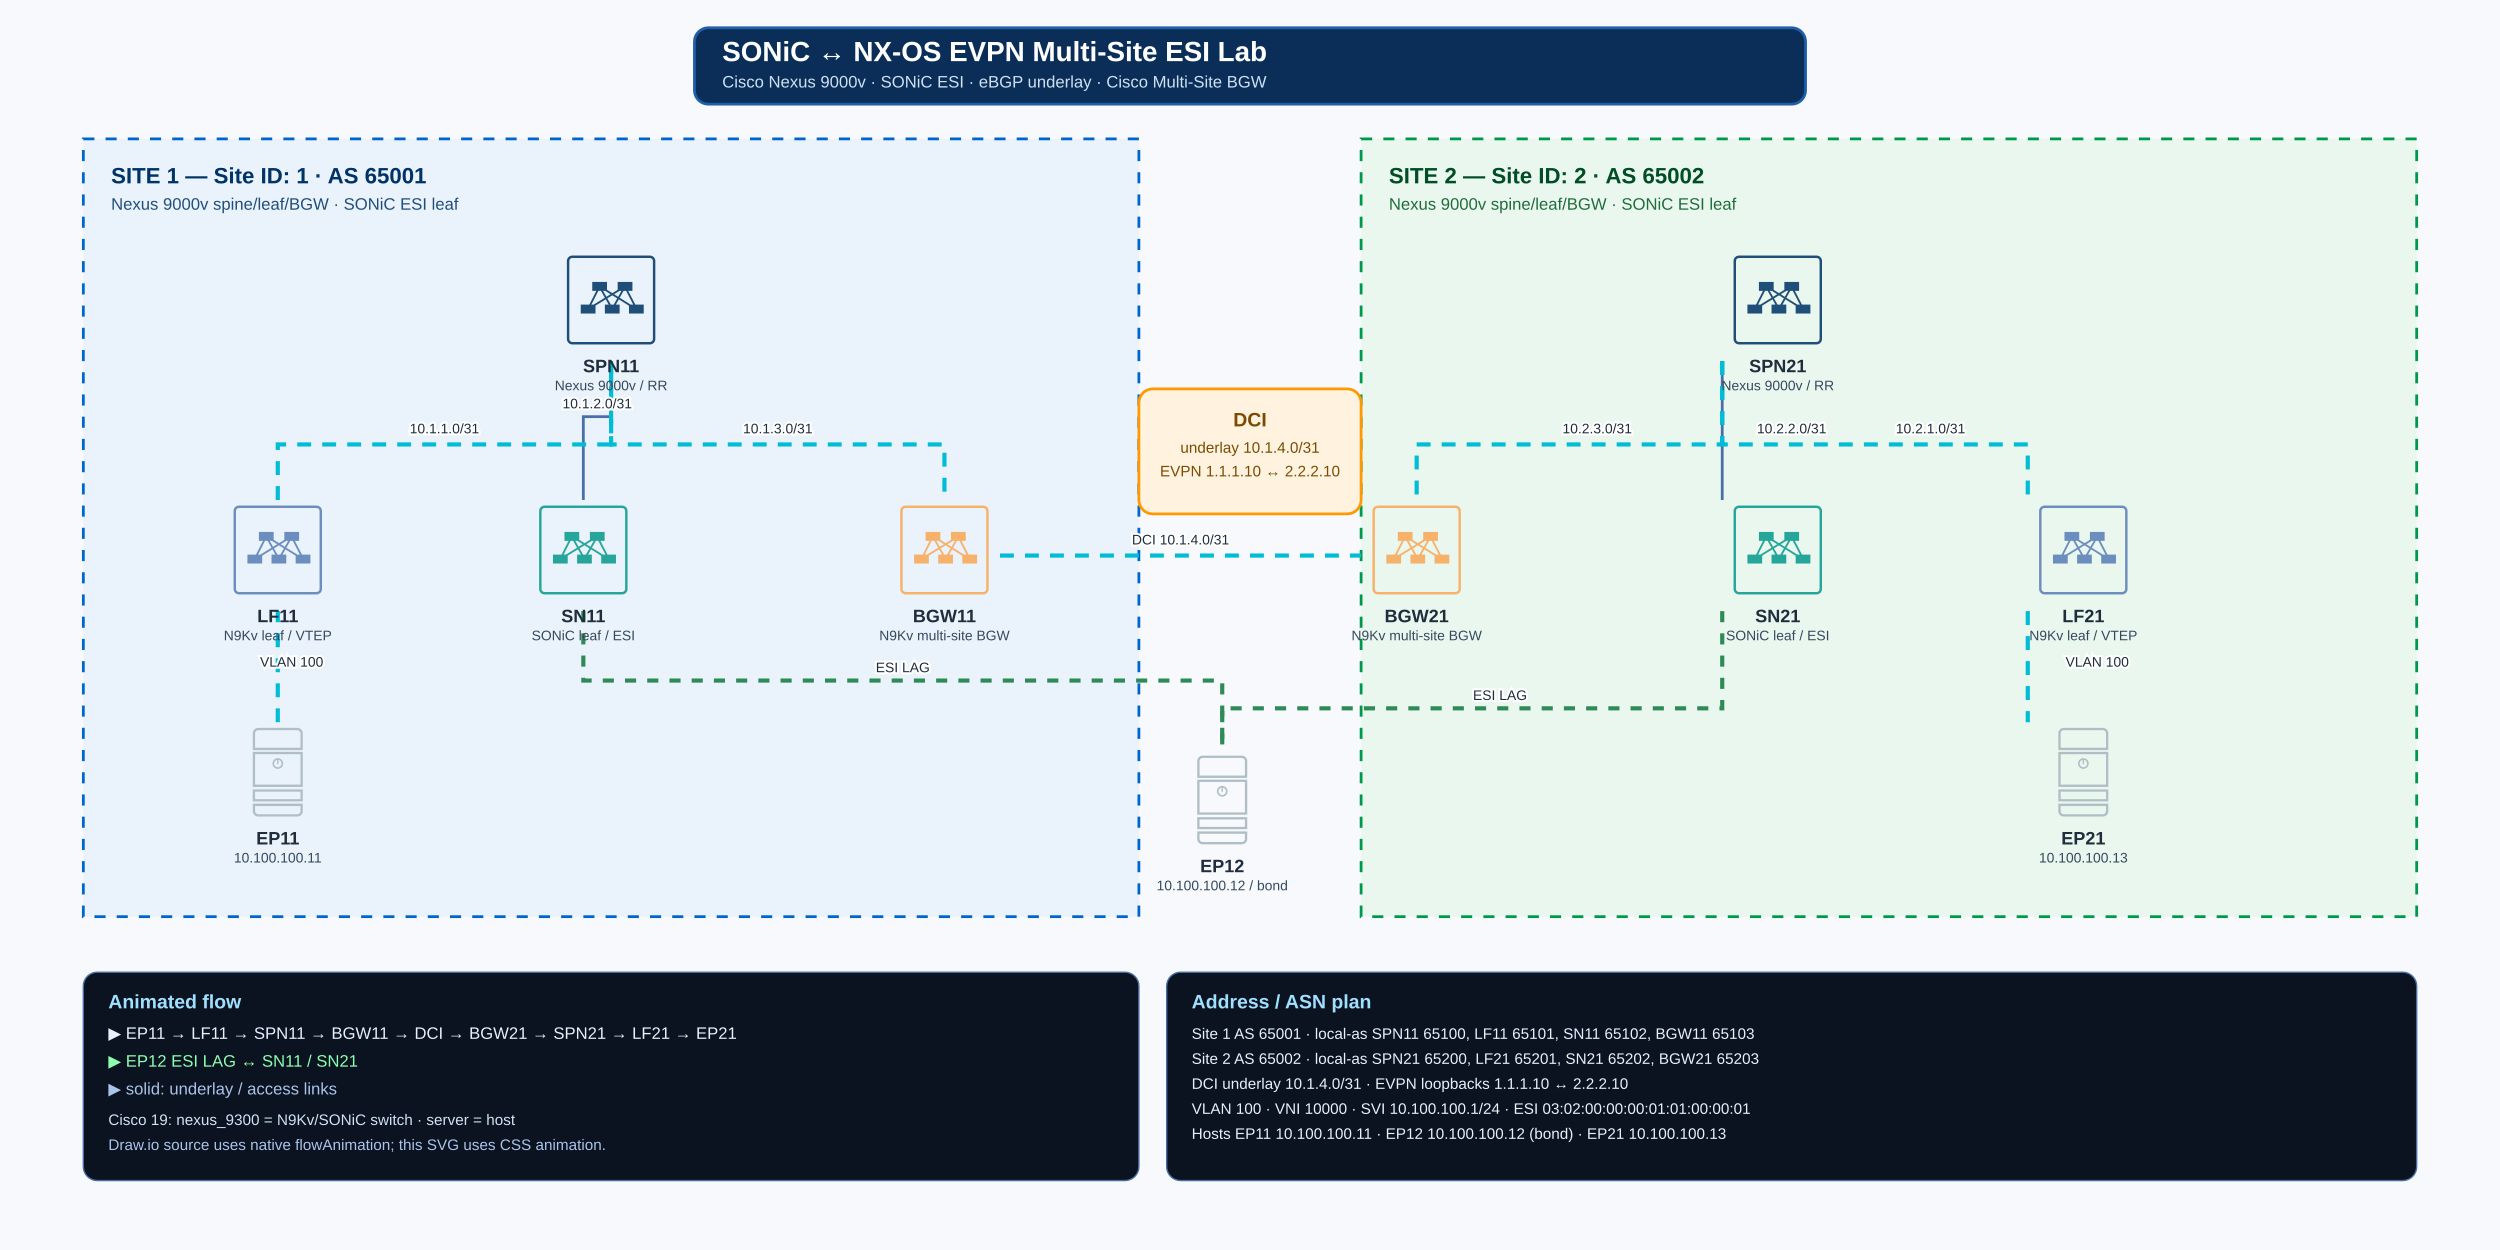
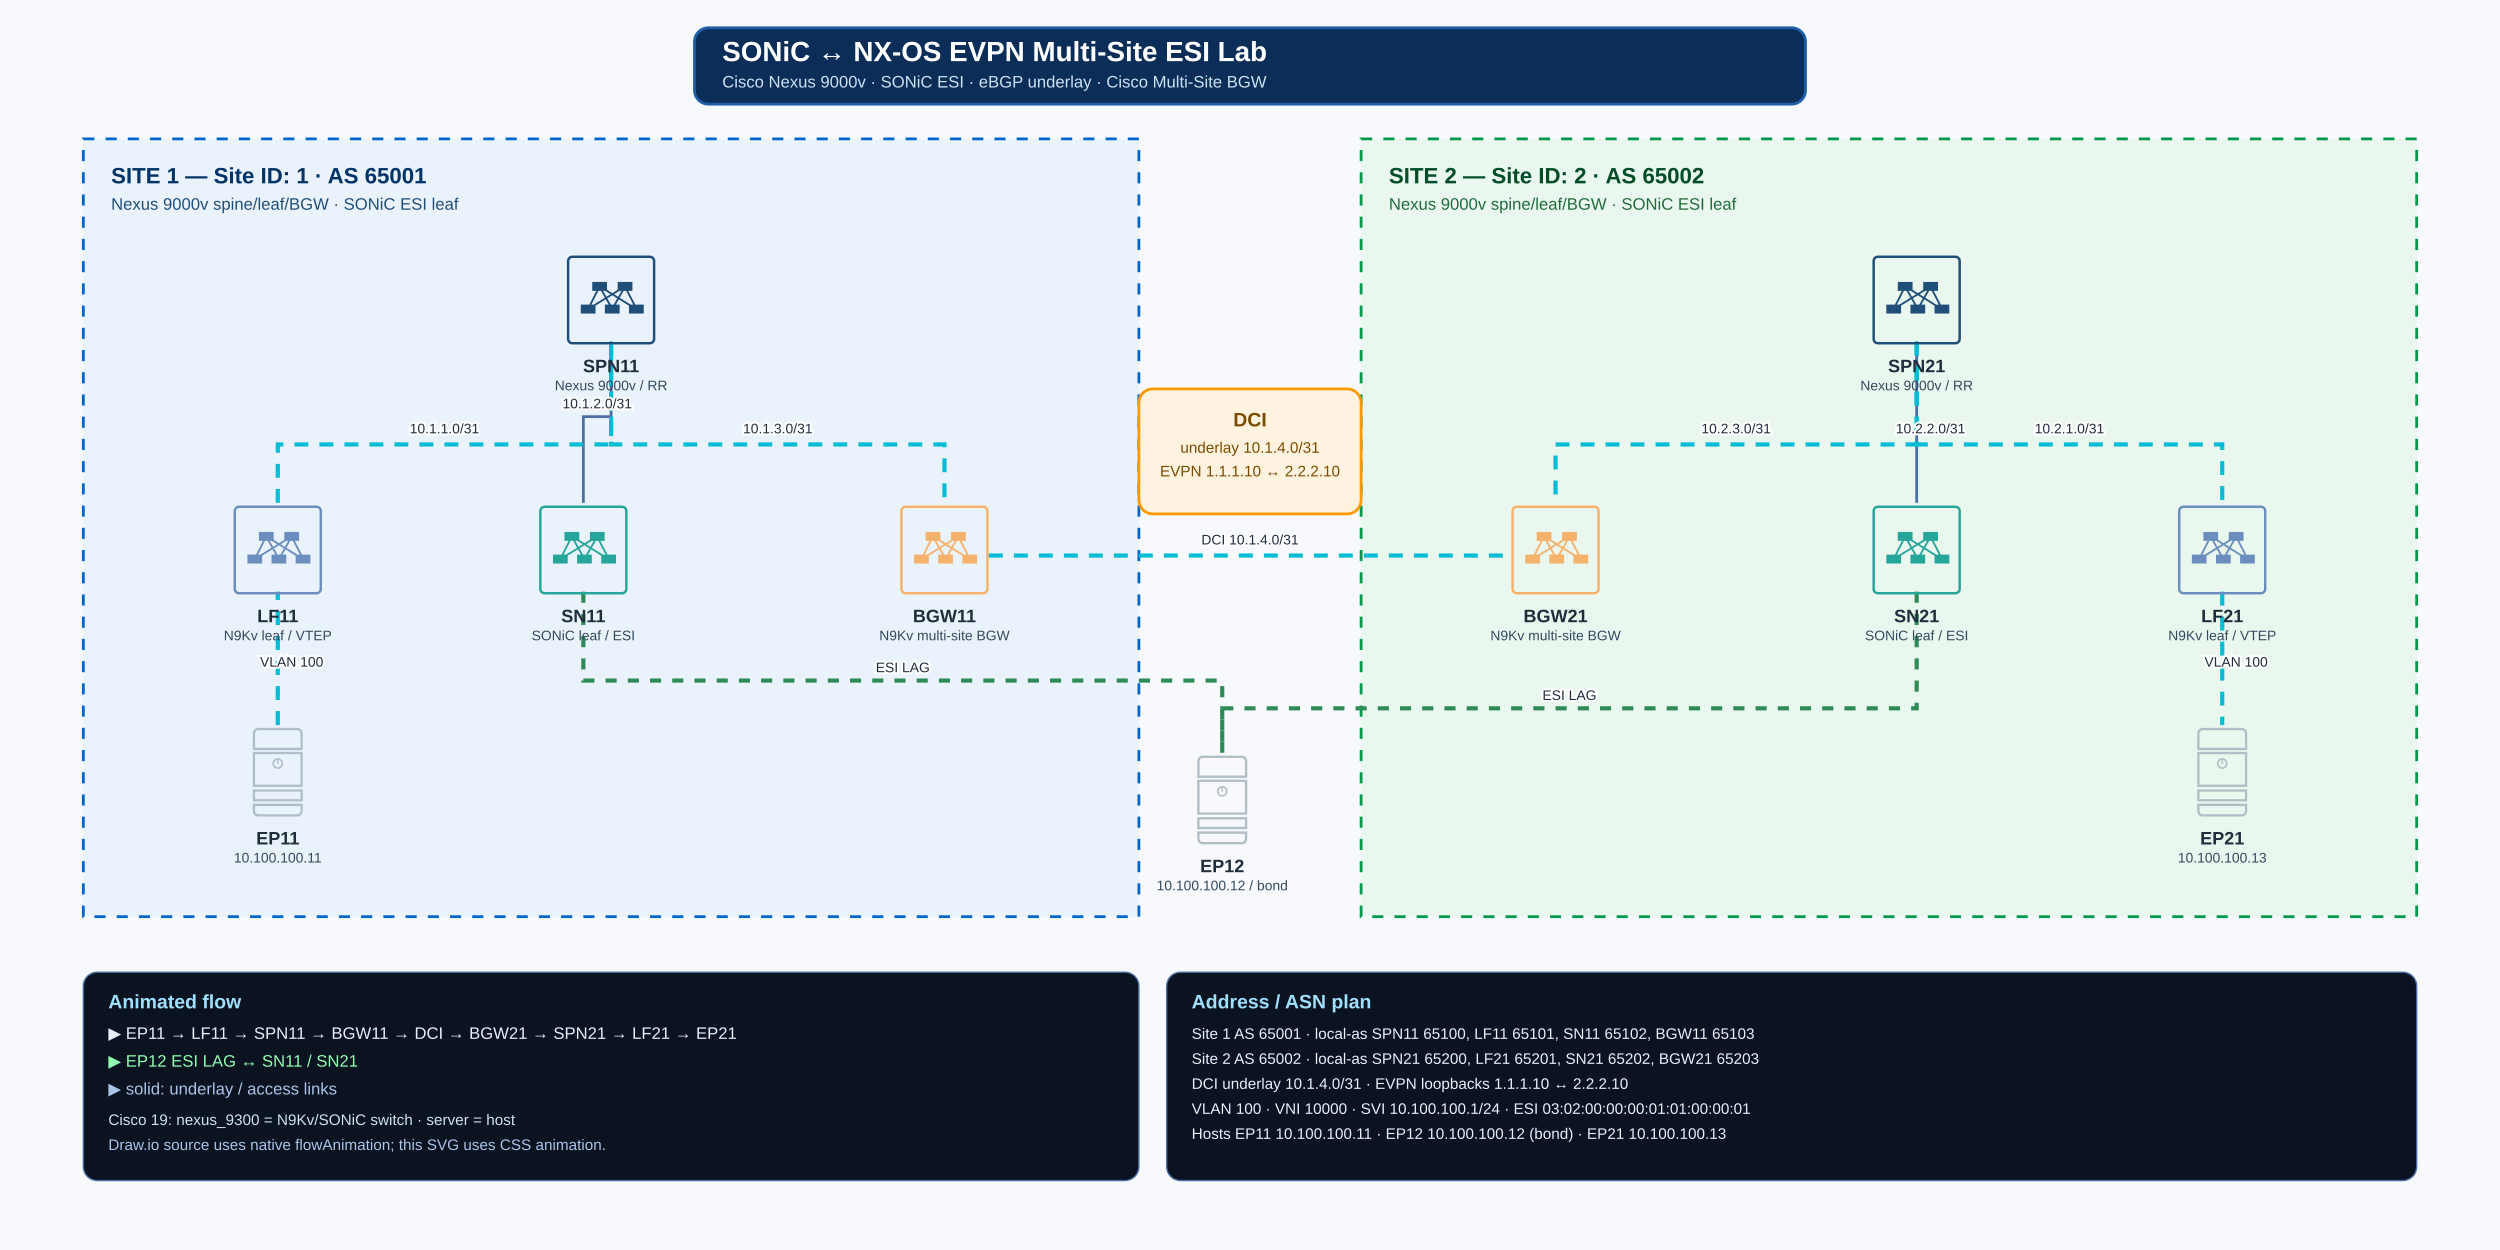
<svg xmlns="http://www.w3.org/2000/svg" width="1800" height="900" viewBox="0 0 1800 900" font-family="Arial, Helvetica, sans-serif">
  <style>
  .flow { fill: none; stroke-width: 3; stroke-dasharray: 10 8; animation: flowdash 1s linear infinite; }
  .flow-esi { fill: none; stroke-width: 3; stroke-dasharray: 8 8; animation: flowdash 1.2s linear infinite; }
  .link { fill: none; stroke-width: 2; }
  @keyframes flowdash { to { stroke-dashoffset: -18; } }
</style>
  <rect width="100%" height="100%" fill="#f7f9fc" />
  <rect x="60" y="100" width="760" height="560" fill="#eaf2fb" stroke="#0066cc" stroke-width="2" stroke-dasharray="8 8" />
  <text x="80" y="132" font-size="16" fill="#003366" font-weight="bold" text-anchor="start">SITE 1 — Site ID: 1 · AS 65001</text>
  <text x="80" y="151" font-size="12" fill="#1f4e79" font-weight="normal" text-anchor="start">Nexus 9000v spine/leaf/BGW · SONiC ESI leaf</text>
  <rect x="980" y="100" width="760" height="560" fill="#eaf7ef" stroke="#00994c" stroke-width="2" stroke-dasharray="8 8" />
  <text x="1000" y="132" font-size="16" fill="#004d26" font-weight="bold" text-anchor="start">SITE 2 — Site ID: 2 · AS 65002</text>
  <text x="1000" y="151" font-size="12" fill="#1f6b3a" font-weight="normal" text-anchor="start">Nexus 9000v spine/leaf/BGW · SONiC ESI leaf</text>
  <rect x="820" y="280" width="160" height="90" rx="10" fill="#fff3e0" stroke="#ff9900" stroke-width="2" />
  <text x="900" y="307" font-size="14" fill="#7a4b00" font-weight="bold" text-anchor="middle">DCI</text>
  <text x="900" y="326" font-size="11" fill="#7a4b00" font-weight="normal" text-anchor="middle">underlay 10.1.4.0/31</text>
  <text x="900" y="343" font-size="11" fill="#7a4b00" font-weight="normal" text-anchor="middle">EVPN 1.1.1.10 ↔ 2.2.2.10</text>
  <rect x="500" y="20" width="800" height="55" rx="10" fill="#0b2e59" stroke="#1f5fa8" stroke-width="2" />
  <text x="520" y="44" font-size="20" fill="#ffffff" font-weight="bold" text-anchor="start">SONiC ↔ NX-OS EVPN Multi-Site ESI Lab</text>
  <text x="520" y="63" font-size="12" fill="#cfe2f3" font-weight="normal" text-anchor="start">Cisco Nexus 9000v · SONiC ESI · eBGP underlay · Cisco Multi-Site BGW</text>
-   <path class="link" fill="none" stroke="#4a6fa5" d="M440 260 L440 300 L420 300 L420 360" />
-   <path class="link" fill="none" stroke="#4a6fa5" d="M1240 260 L1240 360" />
-   <path class="flow" fill="none" stroke="#00bcd4" d="M200 520 L200 440" />
-   <path class="flow" fill="none" stroke="#00bcd4" d="M200 360 L200 320 L440 320 L440 260" />
-   <path class="flow" fill="none" stroke="#00bcd4" d="M440 260 L440 320 L680 320 L680 360" />
-   <path class="flow" fill="none" stroke="#00bcd4" d="M720 400 L980 400" />
-   <path class="flow" fill="none" stroke="#00bcd4" d="M1240 260 L1240 320 L1020 320 L1020 360" />
-   <path class="flow" fill="none" stroke="#00bcd4" d="M1240 260 L1240 320 L1460 320 L1460 360" />
-   <path class="flow" fill="none" stroke="#00bcd4" d="M1460 440 L1460 520" />
-   <path class="flow-esi" fill="none" stroke="#2e8b57" d="M420 440 L420 490 L880 490 L880 540" />
-   <path class="flow-esi" fill="none" stroke="#2e8b57" d="M1240 440 L1240 510 L880 510 L880 540" />
+   <path class="link" fill="none" stroke="#4a6fa5" d="M440 246 L440 300 L420 300 L420 362" />
+   <path class="link" fill="none" stroke="#4a6fa5" d="M1380 246 L1380 362" />
+   <path class="flow" fill="none" stroke="#00bcd4" d="M200 522 L200 426" />
+   <path class="flow" fill="none" stroke="#00bcd4" d="M200 362 L200 320 L440 320 L440 246" />
+   <path class="flow" fill="none" stroke="#00bcd4" d="M440 246 L440 320 L680 320 L680 362" />
+   <path class="flow" fill="none" stroke="#00bcd4" d="M712 400 L1088 400" />
+   <path class="flow" fill="none" stroke="#00bcd4" d="M1380 246 L1380 320 L1120 320 L1120 362" />
+   <path class="flow" fill="none" stroke="#00bcd4" d="M1380 246 L1380 320 L1600 320 L1600 362" />
+   <path class="flow" fill="none" stroke="#00bcd4" d="M1600 426 L1600 522" />
+   <path class="flow-esi" fill="none" stroke="#2e8b57" d="M420 426 L420 490 L880 490 L880 542" />
+   <path class="flow-esi" fill="none" stroke="#2e8b57" d="M1380 426 L1380 510 L880 510 L880 542" />
  <text x="320" y="312" font-size="10" fill="#1f2d3d" font-weight="normal" text-anchor="middle" stroke="#ffffff" stroke-width="3" paint-order="stroke">10.1.1.0/31</text>
  <text x="430" y="294" font-size="10" fill="#1f2d3d" font-weight="normal" text-anchor="middle" stroke="#ffffff" stroke-width="3" paint-order="stroke">10.1.2.0/31</text>
  <text x="560" y="312" font-size="10" fill="#1f2d3d" font-weight="normal" text-anchor="middle" stroke="#ffffff" stroke-width="3" paint-order="stroke">10.1.3.0/31</text>
-   <text x="850" y="392" font-size="10" fill="#1f2d3d" font-weight="normal" text-anchor="middle" stroke="#ffffff" stroke-width="3" paint-order="stroke">DCI 10.1.4.0/31</text>
-   <text x="1150" y="312" font-size="10" fill="#1f2d3d" font-weight="normal" text-anchor="middle" stroke="#ffffff" stroke-width="3" paint-order="stroke">10.2.3.0/31</text>
-   <text x="1290" y="312" font-size="10" fill="#1f2d3d" font-weight="normal" text-anchor="middle" stroke="#ffffff" stroke-width="3" paint-order="stroke">10.2.2.0/31</text>
-   <text x="1390" y="312" font-size="10" fill="#1f2d3d" font-weight="normal" text-anchor="middle" stroke="#ffffff" stroke-width="3" paint-order="stroke">10.2.1.0/31</text>
+   <text x="900" y="392" font-size="10" fill="#1f2d3d" font-weight="normal" text-anchor="middle" stroke="#ffffff" stroke-width="3" paint-order="stroke">DCI 10.1.4.0/31</text>
+   <text x="1250" y="312" font-size="10" fill="#1f2d3d" font-weight="normal" text-anchor="middle" stroke="#ffffff" stroke-width="3" paint-order="stroke">10.2.3.0/31</text>
+   <text x="1390" y="312" font-size="10" fill="#1f2d3d" font-weight="normal" text-anchor="middle" stroke="#ffffff" stroke-width="3" paint-order="stroke">10.2.2.0/31</text>
+   <text x="1490" y="312" font-size="10" fill="#1f2d3d" font-weight="normal" text-anchor="middle" stroke="#ffffff" stroke-width="3" paint-order="stroke">10.2.1.0/31</text>
  <text x="210" y="480" font-size="10" fill="#1f2d3d" font-weight="normal" text-anchor="middle" stroke="#ffffff" stroke-width="3" paint-order="stroke">VLAN 100</text>
-   <text x="1510" y="480" font-size="10" fill="#1f2d3d" font-weight="normal" text-anchor="middle" stroke="#ffffff" stroke-width="3" paint-order="stroke">VLAN 100</text>
+   <text x="1610" y="480" font-size="10" fill="#1f2d3d" font-weight="normal" text-anchor="middle" stroke="#ffffff" stroke-width="3" paint-order="stroke">VLAN 100</text>
  <text x="650" y="484" font-size="10" fill="#1f2d3d" font-weight="normal" text-anchor="middle" stroke="#ffffff" stroke-width="3" paint-order="stroke">ESI LAG</text>
-   <text x="1080" y="504" font-size="10" fill="#1f2d3d" font-weight="normal" text-anchor="middle" stroke="#ffffff" stroke-width="3" paint-order="stroke">ESI LAG</text>
+   <text x="1130" y="504" font-size="10" fill="#1f2d3d" font-weight="normal" text-anchor="middle" stroke="#ffffff" stroke-width="3" paint-order="stroke">ESI LAG</text>
  <g transform="translate(408.15,184.00) scale(0.08824)">
    <path d="M207.06 215.11 L207.06 287.97 L240.12 287.97 L183.29 400.23 L113.21 400.23 L113.21 473.08 L233.56 473.08 L233.56 408.64 L317.13 357.33 L341.35 400.23 L310.02 400.23 L310.02 473.08 L430.37 473.08 L430.37 400.23 L399.54 400.23 L423.64 357.57 L506.83 409.54 L506.83 473.08 L627.18 473.08 L627.18 400.23 L558.42 400.23 L500.37 287.97 L534.84 287.97 L534.84 215.11 L414.48 215.11 L414.48 279.8 L370.71 306.68 L327.42 279.64 L327.42 215.11 Z M257.07 287.97 L277.97 287.97 L309.69 344.15 L218.37 400.23 L200.23 400.23 Z M295.33 287.97 L312.22 287.97 L356.32 315.52 L322.59 336.24 Z M430.09 287.97 L445.6 287.97 L418.25 336.38 L385.04 315.63 Z M462.96 287.97 L483.35 287.97 L541.39 400.23 L520.45 400.23 L431.08 344.39 Z M370.64 324.47 L410.8 349.55 L382.18 400.23 L358.71 400.23 L330.02 349.41 Z M44.28 0 C19.92 0 0 19.92 0 44.28 L0 680.96 C0 705.33 19.92 725.26 44.28 725.26 L677.57 725.26 C701.93 725.26 721.85 705.33 721.85 680.96 L721.85 44.28 C721.85 19.92 701.93 0 677.57 0 Z M44.28 20 L677.57 20 C691.2 20 701.86 30.66 701.86 44.28 L701.86 680.96 C701.86 694.59 691.2 705.25 677.57 705.25 L44.28 705.25 C30.66 705.25 20 694.59 20 680.96 L20 44.28 C20 30.66 30.66 20 44.28 20 Z" fill="#1f4e79" fill-rule="evenodd" />
  </g>
  <text x="440" y="268" font-size="13" fill="#1f2d3d" font-weight="bold" text-anchor="middle">SPN11</text>
  <text x="440" y="281" font-size="10" fill="#34495e" font-weight="normal" text-anchor="middle">Nexus 9000v / RR</text>
  <g transform="translate(168.15,364.00) scale(0.08824)">
    <path d="M207.06 215.11 L207.06 287.97 L240.12 287.97 L183.29 400.23 L113.21 400.23 L113.21 473.08 L233.56 473.08 L233.56 408.64 L317.13 357.33 L341.35 400.23 L310.02 400.23 L310.02 473.08 L430.37 473.08 L430.37 400.23 L399.54 400.23 L423.64 357.57 L506.83 409.54 L506.83 473.08 L627.18 473.08 L627.18 400.23 L558.42 400.23 L500.37 287.97 L534.84 287.97 L534.84 215.11 L414.48 215.11 L414.48 279.8 L370.71 306.68 L327.42 279.64 L327.42 215.11 Z M257.07 287.97 L277.97 287.97 L309.69 344.15 L218.37 400.23 L200.23 400.23 Z M295.33 287.97 L312.22 287.97 L356.32 315.52 L322.59 336.24 Z M430.09 287.97 L445.6 287.97 L418.25 336.38 L385.04 315.63 Z M462.96 287.97 L483.35 287.97 L541.39 400.23 L520.45 400.23 L431.08 344.39 Z M370.64 324.47 L410.8 349.55 L382.18 400.23 L358.71 400.23 L330.02 349.41 Z M44.28 0 C19.92 0 0 19.92 0 44.28 L0 680.96 C0 705.33 19.92 725.26 44.28 725.26 L677.57 725.26 C701.93 725.26 721.85 705.33 721.85 680.96 L721.85 44.28 C721.85 19.92 701.93 0 677.57 0 Z M44.28 20 L677.57 20 C691.2 20 701.86 30.66 701.86 44.28 L701.86 680.96 C701.86 694.59 691.2 705.25 677.57 705.25 L44.28 705.25 C30.66 705.25 20 694.59 20 680.96 L20 44.28 C20 30.66 30.66 20 44.28 20 Z" fill="#6c8ebf" fill-rule="evenodd" />
  </g>
  <text x="200" y="448" font-size="13" fill="#1f2d3d" font-weight="bold" text-anchor="middle">LF11</text>
  <text x="200" y="461" font-size="10" fill="#34495e" font-weight="normal" text-anchor="middle">N9Kv leaf / VTEP</text>
  <g transform="translate(388.15,364.00) scale(0.08824)">
    <path d="M207.06 215.11 L207.06 287.97 L240.12 287.97 L183.29 400.23 L113.21 400.23 L113.21 473.08 L233.56 473.08 L233.56 408.64 L317.13 357.33 L341.35 400.23 L310.02 400.23 L310.02 473.08 L430.37 473.08 L430.37 400.23 L399.54 400.23 L423.64 357.57 L506.83 409.54 L506.83 473.08 L627.18 473.08 L627.18 400.23 L558.42 400.23 L500.37 287.97 L534.84 287.97 L534.84 215.11 L414.48 215.11 L414.48 279.8 L370.71 306.68 L327.42 279.64 L327.42 215.11 Z M257.07 287.97 L277.97 287.97 L309.69 344.15 L218.37 400.23 L200.23 400.23 Z M295.33 287.97 L312.22 287.97 L356.32 315.52 L322.59 336.24 Z M430.09 287.97 L445.6 287.97 L418.25 336.38 L385.04 315.63 Z M462.96 287.97 L483.35 287.97 L541.39 400.23 L520.45 400.23 L431.08 344.39 Z M370.64 324.47 L410.8 349.55 L382.18 400.23 L358.71 400.23 L330.02 349.41 Z M44.28 0 C19.92 0 0 19.92 0 44.28 L0 680.96 C0 705.33 19.92 725.26 44.28 725.26 L677.57 725.26 C701.93 725.26 721.85 705.33 721.85 680.96 L721.85 44.28 C721.85 19.92 701.93 0 677.57 0 Z M44.28 20 L677.57 20 C691.2 20 701.86 30.66 701.86 44.28 L701.86 680.96 C701.86 694.59 691.2 705.25 677.57 705.25 L44.28 705.25 C30.66 705.25 20 694.59 20 680.96 L20 44.28 C20 30.66 30.66 20 44.28 20 Z" fill="#26a69a" fill-rule="evenodd" />
  </g>
  <text x="420" y="448" font-size="13" fill="#1f2d3d" font-weight="bold" text-anchor="middle">SN11</text>
  <text x="420" y="461" font-size="10" fill="#34495e" font-weight="normal" text-anchor="middle">SONiC leaf / ESI</text>
  <g transform="translate(648.15,364.00) scale(0.08824)">
    <path d="M207.06 215.11 L207.06 287.97 L240.12 287.97 L183.29 400.23 L113.21 400.23 L113.21 473.08 L233.56 473.08 L233.56 408.64 L317.13 357.33 L341.35 400.23 L310.02 400.23 L310.02 473.08 L430.37 473.08 L430.37 400.23 L399.54 400.23 L423.64 357.57 L506.83 409.54 L506.83 473.08 L627.18 473.08 L627.18 400.23 L558.42 400.23 L500.37 287.97 L534.84 287.97 L534.84 215.11 L414.48 215.11 L414.48 279.8 L370.71 306.68 L327.42 279.64 L327.42 215.11 Z M257.07 287.97 L277.97 287.97 L309.69 344.15 L218.37 400.23 L200.23 400.23 Z M295.33 287.97 L312.22 287.97 L356.32 315.52 L322.59 336.24 Z M430.09 287.97 L445.6 287.97 L418.25 336.38 L385.04 315.63 Z M462.96 287.97 L483.35 287.97 L541.39 400.23 L520.45 400.23 L431.08 344.39 Z M370.64 324.47 L410.8 349.55 L382.18 400.23 L358.71 400.23 L330.02 349.41 Z M44.28 0 C19.92 0 0 19.92 0 44.28 L0 680.96 C0 705.33 19.92 725.26 44.28 725.26 L677.57 725.26 C701.93 725.26 721.85 705.33 721.85 680.96 L721.85 44.28 C721.85 19.92 701.93 0 677.57 0 Z M44.28 20 L677.57 20 C691.2 20 701.86 30.66 701.86 44.28 L701.86 680.96 C701.86 694.59 691.2 705.25 677.57 705.25 L44.28 705.25 C30.66 705.25 20 694.59 20 680.96 L20 44.28 C20 30.66 30.66 20 44.28 20 Z" fill="#f6b26b" fill-rule="evenodd" />
  </g>
  <text x="680" y="448" font-size="13" fill="#1f2d3d" font-weight="bold" text-anchor="middle">BGW11</text>
  <text x="680" y="461" font-size="10" fill="#34495e" font-weight="normal" text-anchor="middle">N9Kv multi-site BGW</text>
  <g transform="translate(182.00,524.07) scale(0.08807)">
    <path d="M204.61 247.6 C180.53 247.6 160.87 267.26 160.87 291.34 C160.87 315.42 180.53 335.08 204.61 335.08 C228.69 335.08 248.34 315.42 248.34 291.34 C248.34 267.26 228.69 247.6 204.61 247.6 Z M198.94 261.36 L198.94 292.26 A5.67 5.67 0 1 0 210.28 292.26 L210.28 261.36 C224.47 264 235.11 276.35 235.11 291.34 C235.11 308.27 221.54 321.85 204.61 321.85 C187.68 321.85 174.1 308.27 174.1 291.34 C174.1 276.35 184.75 264 198.94 261.36 Z M0 502.85 L0 512.3 L0 601.25 L408.75 601.25 L408.75 502.85 Z M18.9 521.75 L389.85 521.75 L389.85 582.35 L18.9 582.35 Z M0 196.17 L0 205.62 L0 482.72 L408.75 482.72 L408.75 196.17 Z M18.9 215.07 L389.85 215.07 L389.85 463.82 L18.9 463.82 Z M408.75 181.99 L408.75 44.3 C408.75 19.92 388.33 0 363.95 0 L44.32 0 C19.95 0 0 19.92 0 44.3 L0 181.99 Z M0 619.39 L0 680.76 C0 705.14 19.95 725.06 44.32 725.06 L363.95 725.06 C388.33 725.06 408.75 705.14 408.75 680.76 L408.75 619.39 Z M389.85 639.09 L389.85 680.76 C389.85 694.99 378.19 706.16 363.95 706.16 L44.32 706.16 C30.09 706.16 18.9 694.99 18.9 680.76 L18.9 639.09 Z M18.9 162.55 L18.9 44.3 C18.9 30.06 30.09 18.9 44.32 18.9 L363.95 18.9 C378.19 18.9 389.85 30.06 389.85 44.3 L389.85 162.55 Z" fill="#b0bec5" fill-rule="evenodd" />
  </g>
  <text x="200" y="608" font-size="13" fill="#1f2d3d" font-weight="bold" text-anchor="middle">EP11</text>
  <text x="200" y="621" font-size="10" fill="#34495e" font-weight="normal" text-anchor="middle">10.100.100.11</text>
  <g transform="translate(862.00,544.07) scale(0.08807)">
    <path d="M204.61 247.6 C180.53 247.6 160.87 267.26 160.87 291.34 C160.87 315.42 180.53 335.08 204.61 335.08 C228.69 335.08 248.34 315.42 248.34 291.34 C248.34 267.26 228.69 247.6 204.61 247.6 Z M198.94 261.36 L198.94 292.26 A5.67 5.67 0 1 0 210.28 292.26 L210.28 261.36 C224.47 264 235.11 276.35 235.11 291.34 C235.11 308.27 221.54 321.85 204.61 321.85 C187.68 321.85 174.1 308.27 174.1 291.34 C174.1 276.35 184.75 264 198.94 261.36 Z M0 502.85 L0 512.3 L0 601.25 L408.75 601.25 L408.75 502.85 Z M18.9 521.75 L389.85 521.75 L389.85 582.35 L18.9 582.35 Z M0 196.17 L0 205.62 L0 482.72 L408.75 482.72 L408.75 196.17 Z M18.9 215.07 L389.85 215.07 L389.85 463.82 L18.9 463.82 Z M408.75 181.99 L408.75 44.3 C408.75 19.92 388.33 0 363.95 0 L44.32 0 C19.95 0 0 19.92 0 44.3 L0 181.99 Z M0 619.39 L0 680.76 C0 705.14 19.95 725.06 44.32 725.06 L363.95 725.06 C388.33 725.06 408.75 705.14 408.75 680.76 L408.75 619.39 Z M389.85 639.09 L389.85 680.76 C389.85 694.99 378.19 706.16 363.95 706.16 L44.32 706.16 C30.09 706.16 18.9 694.99 18.9 680.76 L18.9 639.09 Z M18.9 162.55 L18.9 44.3 C18.9 30.06 30.09 18.9 44.32 18.9 L363.95 18.9 C378.19 18.9 389.85 30.06 389.85 44.3 L389.85 162.55 Z" fill="#b0bec5" fill-rule="evenodd" />
  </g>
  <text x="880" y="628" font-size="13" fill="#1f2d3d" font-weight="bold" text-anchor="middle">EP12</text>
  <text x="880" y="641" font-size="10" fill="#34495e" font-weight="normal" text-anchor="middle">10.100.100.12 / bond</text>
-   <g transform="translate(1248.15,184.00) scale(0.08824)">
+   <g transform="translate(1348.15,184.00) scale(0.08824)">
    <path d="M207.06 215.11 L207.06 287.97 L240.12 287.97 L183.29 400.23 L113.21 400.23 L113.21 473.08 L233.56 473.08 L233.56 408.64 L317.13 357.33 L341.35 400.23 L310.02 400.23 L310.02 473.08 L430.37 473.08 L430.37 400.23 L399.54 400.23 L423.64 357.57 L506.83 409.54 L506.83 473.08 L627.18 473.08 L627.18 400.23 L558.42 400.23 L500.37 287.97 L534.84 287.97 L534.84 215.11 L414.48 215.11 L414.48 279.8 L370.71 306.68 L327.42 279.64 L327.42 215.11 Z M257.07 287.97 L277.97 287.97 L309.69 344.15 L218.37 400.23 L200.23 400.23 Z M295.33 287.97 L312.22 287.97 L356.32 315.52 L322.59 336.24 Z M430.09 287.97 L445.6 287.97 L418.25 336.38 L385.04 315.63 Z M462.96 287.97 L483.35 287.97 L541.39 400.23 L520.45 400.23 L431.08 344.39 Z M370.64 324.47 L410.8 349.55 L382.18 400.23 L358.71 400.23 L330.02 349.41 Z M44.28 0 C19.92 0 0 19.92 0 44.28 L0 680.96 C0 705.33 19.92 725.26 44.28 725.26 L677.57 725.26 C701.93 725.26 721.85 705.33 721.85 680.96 L721.85 44.28 C721.85 19.92 701.93 0 677.57 0 Z M44.28 20 L677.57 20 C691.2 20 701.86 30.66 701.86 44.28 L701.86 680.96 C701.86 694.59 691.2 705.25 677.57 705.25 L44.28 705.25 C30.66 705.25 20 694.59 20 680.96 L20 44.28 C20 30.66 30.66 20 44.28 20 Z" fill="#1f4e79" fill-rule="evenodd" />
  </g>
-   <text x="1280" y="268" font-size="13" fill="#1f2d3d" font-weight="bold" text-anchor="middle">SPN21</text>
-   <text x="1280" y="281" font-size="10" fill="#34495e" font-weight="normal" text-anchor="middle">Nexus 9000v / RR</text>
-   <g transform="translate(988.15,364.00) scale(0.08824)">
+   <text x="1380" y="268" font-size="13" fill="#1f2d3d" font-weight="bold" text-anchor="middle">SPN21</text>
+   <text x="1380" y="281" font-size="10" fill="#34495e" font-weight="normal" text-anchor="middle">Nexus 9000v / RR</text>
+   <g transform="translate(1088.15,364.00) scale(0.08824)">
    <path d="M207.06 215.11 L207.06 287.97 L240.12 287.97 L183.29 400.23 L113.21 400.23 L113.21 473.08 L233.56 473.08 L233.56 408.64 L317.13 357.33 L341.35 400.23 L310.02 400.23 L310.02 473.08 L430.37 473.08 L430.37 400.23 L399.54 400.23 L423.64 357.57 L506.83 409.54 L506.83 473.08 L627.18 473.08 L627.18 400.23 L558.42 400.23 L500.37 287.97 L534.84 287.97 L534.84 215.11 L414.48 215.11 L414.48 279.8 L370.71 306.68 L327.42 279.64 L327.42 215.11 Z M257.07 287.97 L277.97 287.97 L309.69 344.15 L218.37 400.23 L200.23 400.23 Z M295.33 287.97 L312.22 287.97 L356.32 315.52 L322.59 336.24 Z M430.09 287.97 L445.6 287.97 L418.25 336.38 L385.04 315.63 Z M462.96 287.97 L483.35 287.97 L541.39 400.23 L520.45 400.23 L431.08 344.39 Z M370.64 324.47 L410.8 349.55 L382.18 400.23 L358.71 400.23 L330.02 349.41 Z M44.28 0 C19.92 0 0 19.92 0 44.28 L0 680.96 C0 705.33 19.92 725.26 44.28 725.26 L677.57 725.26 C701.93 725.26 721.85 705.33 721.85 680.96 L721.85 44.28 C721.85 19.92 701.93 0 677.57 0 Z M44.28 20 L677.57 20 C691.2 20 701.86 30.66 701.86 44.28 L701.86 680.96 C701.86 694.59 691.2 705.25 677.57 705.25 L44.28 705.25 C30.66 705.25 20 694.59 20 680.96 L20 44.28 C20 30.66 30.66 20 44.28 20 Z" fill="#f6b26b" fill-rule="evenodd" />
  </g>
-   <text x="1020" y="448" font-size="13" fill="#1f2d3d" font-weight="bold" text-anchor="middle">BGW21</text>
-   <text x="1020" y="461" font-size="10" fill="#34495e" font-weight="normal" text-anchor="middle">N9Kv multi-site BGW</text>
-   <g transform="translate(1248.15,364.00) scale(0.08824)">
+   <text x="1120" y="448" font-size="13" fill="#1f2d3d" font-weight="bold" text-anchor="middle">BGW21</text>
+   <text x="1120" y="461" font-size="10" fill="#34495e" font-weight="normal" text-anchor="middle">N9Kv multi-site BGW</text>
+   <g transform="translate(1348.15,364.00) scale(0.08824)">
    <path d="M207.06 215.11 L207.06 287.97 L240.12 287.97 L183.29 400.23 L113.21 400.23 L113.21 473.08 L233.56 473.08 L233.56 408.64 L317.13 357.33 L341.35 400.23 L310.02 400.23 L310.02 473.08 L430.37 473.08 L430.37 400.23 L399.54 400.23 L423.64 357.57 L506.83 409.54 L506.83 473.08 L627.18 473.08 L627.18 400.23 L558.42 400.23 L500.37 287.97 L534.84 287.97 L534.84 215.11 L414.48 215.11 L414.48 279.8 L370.71 306.68 L327.42 279.64 L327.42 215.11 Z M257.07 287.97 L277.97 287.97 L309.69 344.15 L218.37 400.23 L200.23 400.23 Z M295.33 287.97 L312.22 287.97 L356.32 315.52 L322.59 336.24 Z M430.09 287.97 L445.6 287.97 L418.25 336.38 L385.04 315.63 Z M462.96 287.97 L483.35 287.97 L541.39 400.23 L520.45 400.23 L431.08 344.39 Z M370.64 324.47 L410.8 349.55 L382.18 400.23 L358.71 400.23 L330.02 349.41 Z M44.28 0 C19.92 0 0 19.92 0 44.28 L0 680.96 C0 705.33 19.92 725.26 44.28 725.26 L677.57 725.26 C701.93 725.26 721.85 705.33 721.85 680.96 L721.85 44.28 C721.85 19.92 701.93 0 677.57 0 Z M44.28 20 L677.57 20 C691.2 20 701.86 30.66 701.86 44.28 L701.86 680.96 C701.86 694.59 691.2 705.25 677.57 705.25 L44.28 705.25 C30.66 705.25 20 694.59 20 680.96 L20 44.28 C20 30.66 30.66 20 44.28 20 Z" fill="#26a69a" fill-rule="evenodd" />
  </g>
-   <text x="1280" y="448" font-size="13" fill="#1f2d3d" font-weight="bold" text-anchor="middle">SN21</text>
-   <text x="1280" y="461" font-size="10" fill="#34495e" font-weight="normal" text-anchor="middle">SONiC leaf / ESI</text>
-   <g transform="translate(1468.15,364.00) scale(0.08824)">
+   <text x="1380" y="448" font-size="13" fill="#1f2d3d" font-weight="bold" text-anchor="middle">SN21</text>
+   <text x="1380" y="461" font-size="10" fill="#34495e" font-weight="normal" text-anchor="middle">SONiC leaf / ESI</text>
+   <g transform="translate(1568.15,364.00) scale(0.08824)">
    <path d="M207.06 215.11 L207.06 287.97 L240.12 287.97 L183.29 400.23 L113.21 400.23 L113.21 473.08 L233.56 473.08 L233.56 408.64 L317.13 357.33 L341.35 400.23 L310.02 400.23 L310.02 473.08 L430.37 473.08 L430.37 400.23 L399.54 400.23 L423.64 357.57 L506.83 409.54 L506.83 473.08 L627.18 473.08 L627.18 400.23 L558.42 400.23 L500.37 287.97 L534.84 287.97 L534.84 215.11 L414.48 215.11 L414.48 279.8 L370.71 306.68 L327.42 279.64 L327.42 215.11 Z M257.07 287.97 L277.97 287.97 L309.69 344.15 L218.37 400.23 L200.23 400.23 Z M295.33 287.97 L312.22 287.97 L356.32 315.52 L322.59 336.24 Z M430.09 287.97 L445.6 287.97 L418.25 336.38 L385.04 315.63 Z M462.96 287.97 L483.35 287.97 L541.39 400.23 L520.45 400.23 L431.08 344.39 Z M370.64 324.47 L410.8 349.55 L382.18 400.23 L358.71 400.23 L330.02 349.41 Z M44.28 0 C19.92 0 0 19.92 0 44.28 L0 680.96 C0 705.33 19.92 725.26 44.28 725.26 L677.57 725.26 C701.93 725.26 721.85 705.33 721.85 680.96 L721.85 44.28 C721.85 19.92 701.93 0 677.57 0 Z M44.28 20 L677.57 20 C691.2 20 701.86 30.66 701.86 44.28 L701.86 680.96 C701.86 694.59 691.2 705.25 677.57 705.25 L44.28 705.25 C30.66 705.25 20 694.59 20 680.96 L20 44.28 C20 30.66 30.66 20 44.28 20 Z" fill="#6c8ebf" fill-rule="evenodd" />
  </g>
-   <text x="1500" y="448" font-size="13" fill="#1f2d3d" font-weight="bold" text-anchor="middle">LF21</text>
-   <text x="1500" y="461" font-size="10" fill="#34495e" font-weight="normal" text-anchor="middle">N9Kv leaf / VTEP</text>
-   <g transform="translate(1482.00,524.07) scale(0.08807)">
+   <text x="1600" y="448" font-size="13" fill="#1f2d3d" font-weight="bold" text-anchor="middle">LF21</text>
+   <text x="1600" y="461" font-size="10" fill="#34495e" font-weight="normal" text-anchor="middle">N9Kv leaf / VTEP</text>
+   <g transform="translate(1582.00,524.07) scale(0.08807)">
    <path d="M204.61 247.6 C180.53 247.6 160.87 267.26 160.87 291.34 C160.87 315.42 180.53 335.08 204.61 335.08 C228.69 335.08 248.34 315.42 248.34 291.34 C248.34 267.26 228.69 247.6 204.61 247.6 Z M198.94 261.36 L198.94 292.26 A5.67 5.67 0 1 0 210.28 292.26 L210.28 261.36 C224.47 264 235.11 276.35 235.11 291.34 C235.11 308.27 221.54 321.85 204.61 321.85 C187.68 321.85 174.1 308.27 174.1 291.34 C174.1 276.35 184.75 264 198.94 261.36 Z M0 502.85 L0 512.3 L0 601.25 L408.75 601.25 L408.75 502.85 Z M18.9 521.75 L389.85 521.75 L389.85 582.35 L18.9 582.35 Z M0 196.17 L0 205.62 L0 482.72 L408.75 482.72 L408.75 196.17 Z M18.9 215.07 L389.85 215.07 L389.85 463.82 L18.9 463.82 Z M408.75 181.99 L408.75 44.3 C408.75 19.92 388.33 0 363.95 0 L44.32 0 C19.95 0 0 19.92 0 44.3 L0 181.99 Z M0 619.39 L0 680.76 C0 705.14 19.95 725.06 44.32 725.06 L363.95 725.06 C388.33 725.06 408.75 705.14 408.75 680.76 L408.75 619.39 Z M389.85 639.09 L389.85 680.76 C389.85 694.99 378.19 706.16 363.95 706.16 L44.32 706.16 C30.09 706.16 18.9 694.99 18.9 680.76 L18.9 639.09 Z M18.9 162.55 L18.9 44.3 C18.9 30.06 30.09 18.9 44.32 18.9 L363.95 18.9 C378.19 18.9 389.85 30.06 389.85 44.3 L389.85 162.55 Z" fill="#b0bec5" fill-rule="evenodd" />
  </g>
-   <text x="1500" y="608" font-size="13" fill="#1f2d3d" font-weight="bold" text-anchor="middle">EP21</text>
-   <text x="1500" y="621" font-size="10" fill="#34495e" font-weight="normal" text-anchor="middle">10.100.100.13</text>
+   <text x="1600" y="608" font-size="13" fill="#1f2d3d" font-weight="bold" text-anchor="middle">EP21</text>
+   <text x="1600" y="621" font-size="10" fill="#34495e" font-weight="normal" text-anchor="middle">10.100.100.13</text>
  <rect x="60" y="700" width="760" height="150" rx="10" fill="#0b1220" stroke="#4a6fa5" />
  <text x="78" y="726" font-size="14" fill="#9fe0ff" font-weight="bold" text-anchor="start">Animated flow</text>
  <text x="78" y="748" font-size="12" fill="#e8f0ff" font-weight="normal" text-anchor="start">▶ EP11 → LF11 → SPN11 → BGW11 → DCI → BGW21 → SPN21 → LF21 → EP21</text>
  <text x="78" y="768" font-size="12" fill="#8dffb0" font-weight="normal" text-anchor="start">▶ EP12 ESI LAG ↔ SN11 / SN21</text>
  <text x="78" y="788" font-size="12" fill="#a9c4e8" font-weight="normal" text-anchor="start">▶ solid: underlay / access links</text>
  <text x="78" y="810" font-size="11" fill="#cfe2f3" font-weight="normal" text-anchor="start">Cisco 19: nexus_9300 = N9Kv/SONiC switch · server = host</text>
  <text x="78" y="828" font-size="11" fill="#a9c4e8" font-weight="normal" text-anchor="start">Draw.io source uses native flowAnimation; this SVG uses CSS animation.</text>
  <rect x="840" y="700" width="900" height="150" rx="10" fill="#0b1220" stroke="#4a6fa5" />
  <text x="858" y="726" font-size="14" fill="#9fe0ff" font-weight="bold" text-anchor="start">Address / ASN plan</text>
  <text x="858" y="748" font-size="11" fill="#e8f0ff" font-weight="normal" text-anchor="start">Site 1 AS 65001 · local-as SPN11 65100, LF11 65101, SN11 65102, BGW11 65103</text>
  <text x="858" y="766" font-size="11" fill="#e8f0ff" font-weight="normal" text-anchor="start">Site 2 AS 65002 · local-as SPN21 65200, LF21 65201, SN21 65202, BGW21 65203</text>
  <text x="858" y="784" font-size="11" fill="#e8f0ff" font-weight="normal" text-anchor="start">DCI underlay 10.1.4.0/31 · EVPN loopbacks 1.1.1.10 ↔ 2.2.2.10</text>
  <text x="858" y="802" font-size="11" fill="#e8f0ff" font-weight="normal" text-anchor="start">VLAN 100 · VNI 10000 · SVI 10.100.100.1/24 · ESI 03:02:00:00:00:01:01:00:00:01</text>
  <text x="858" y="820" font-size="11" fill="#e8f0ff" font-weight="normal" text-anchor="start">Hosts EP11 10.100.100.11 · EP12 10.100.100.12 (bond) · EP21 10.100.100.13</text>
</svg>
